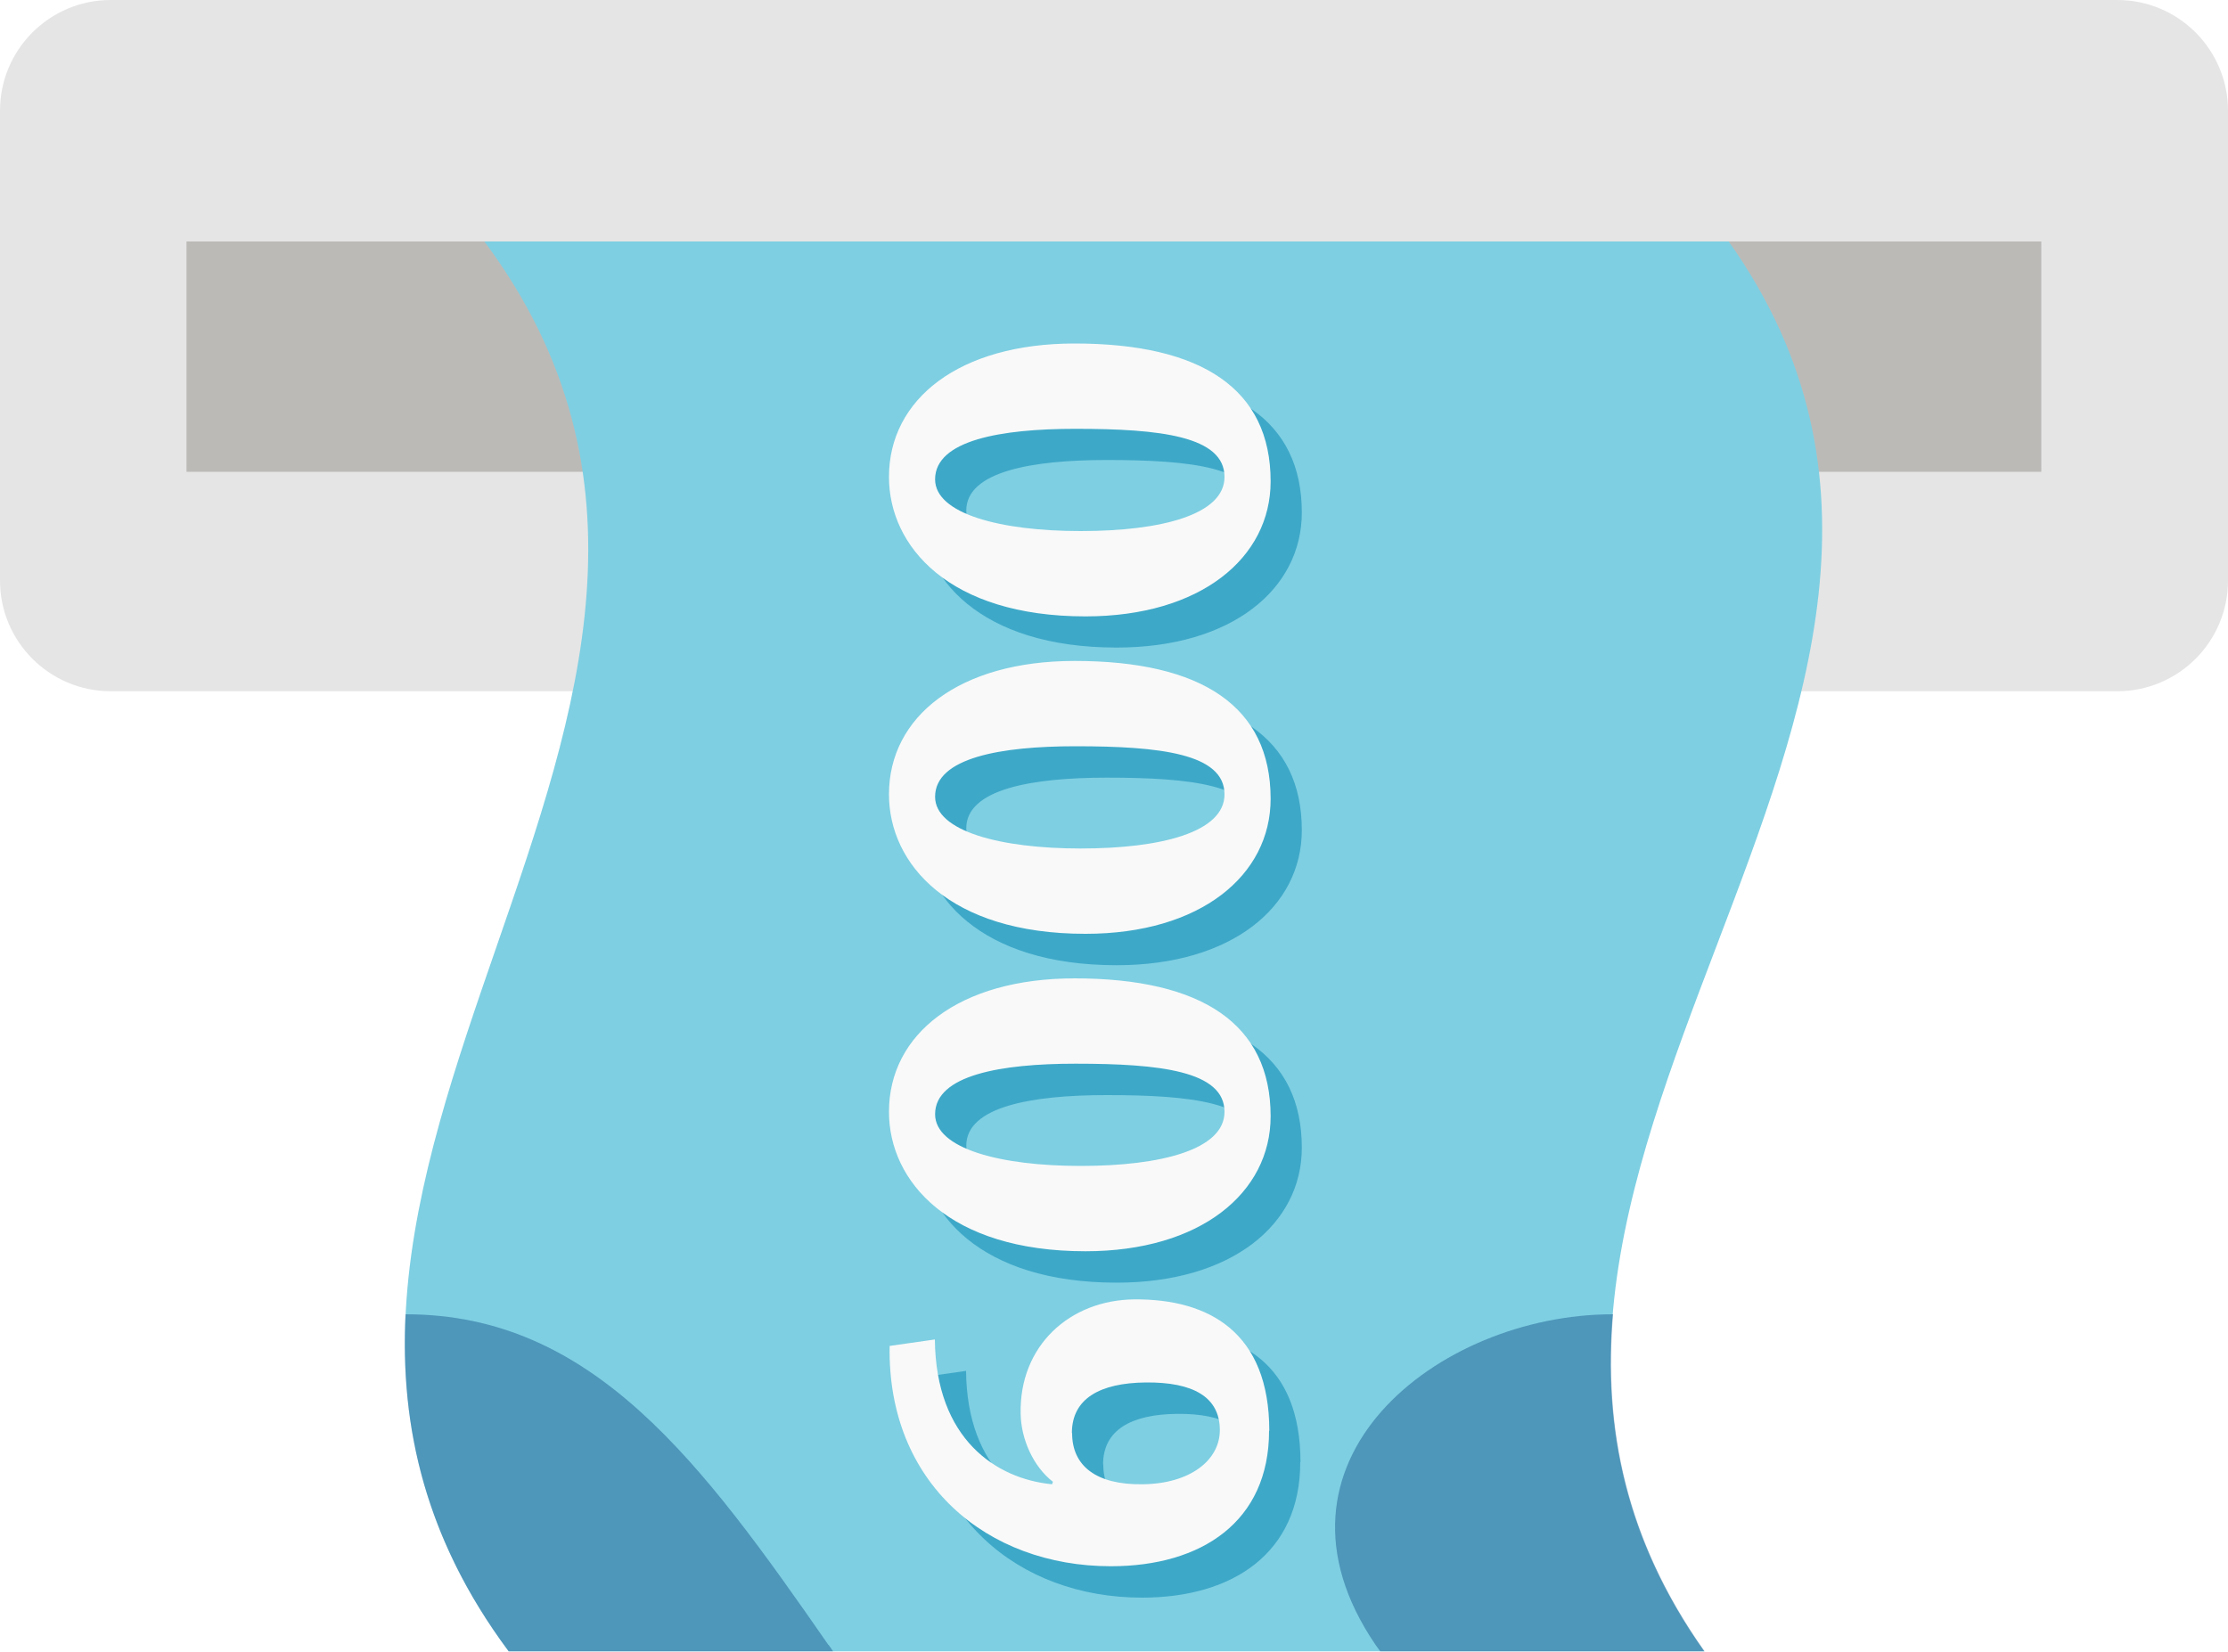
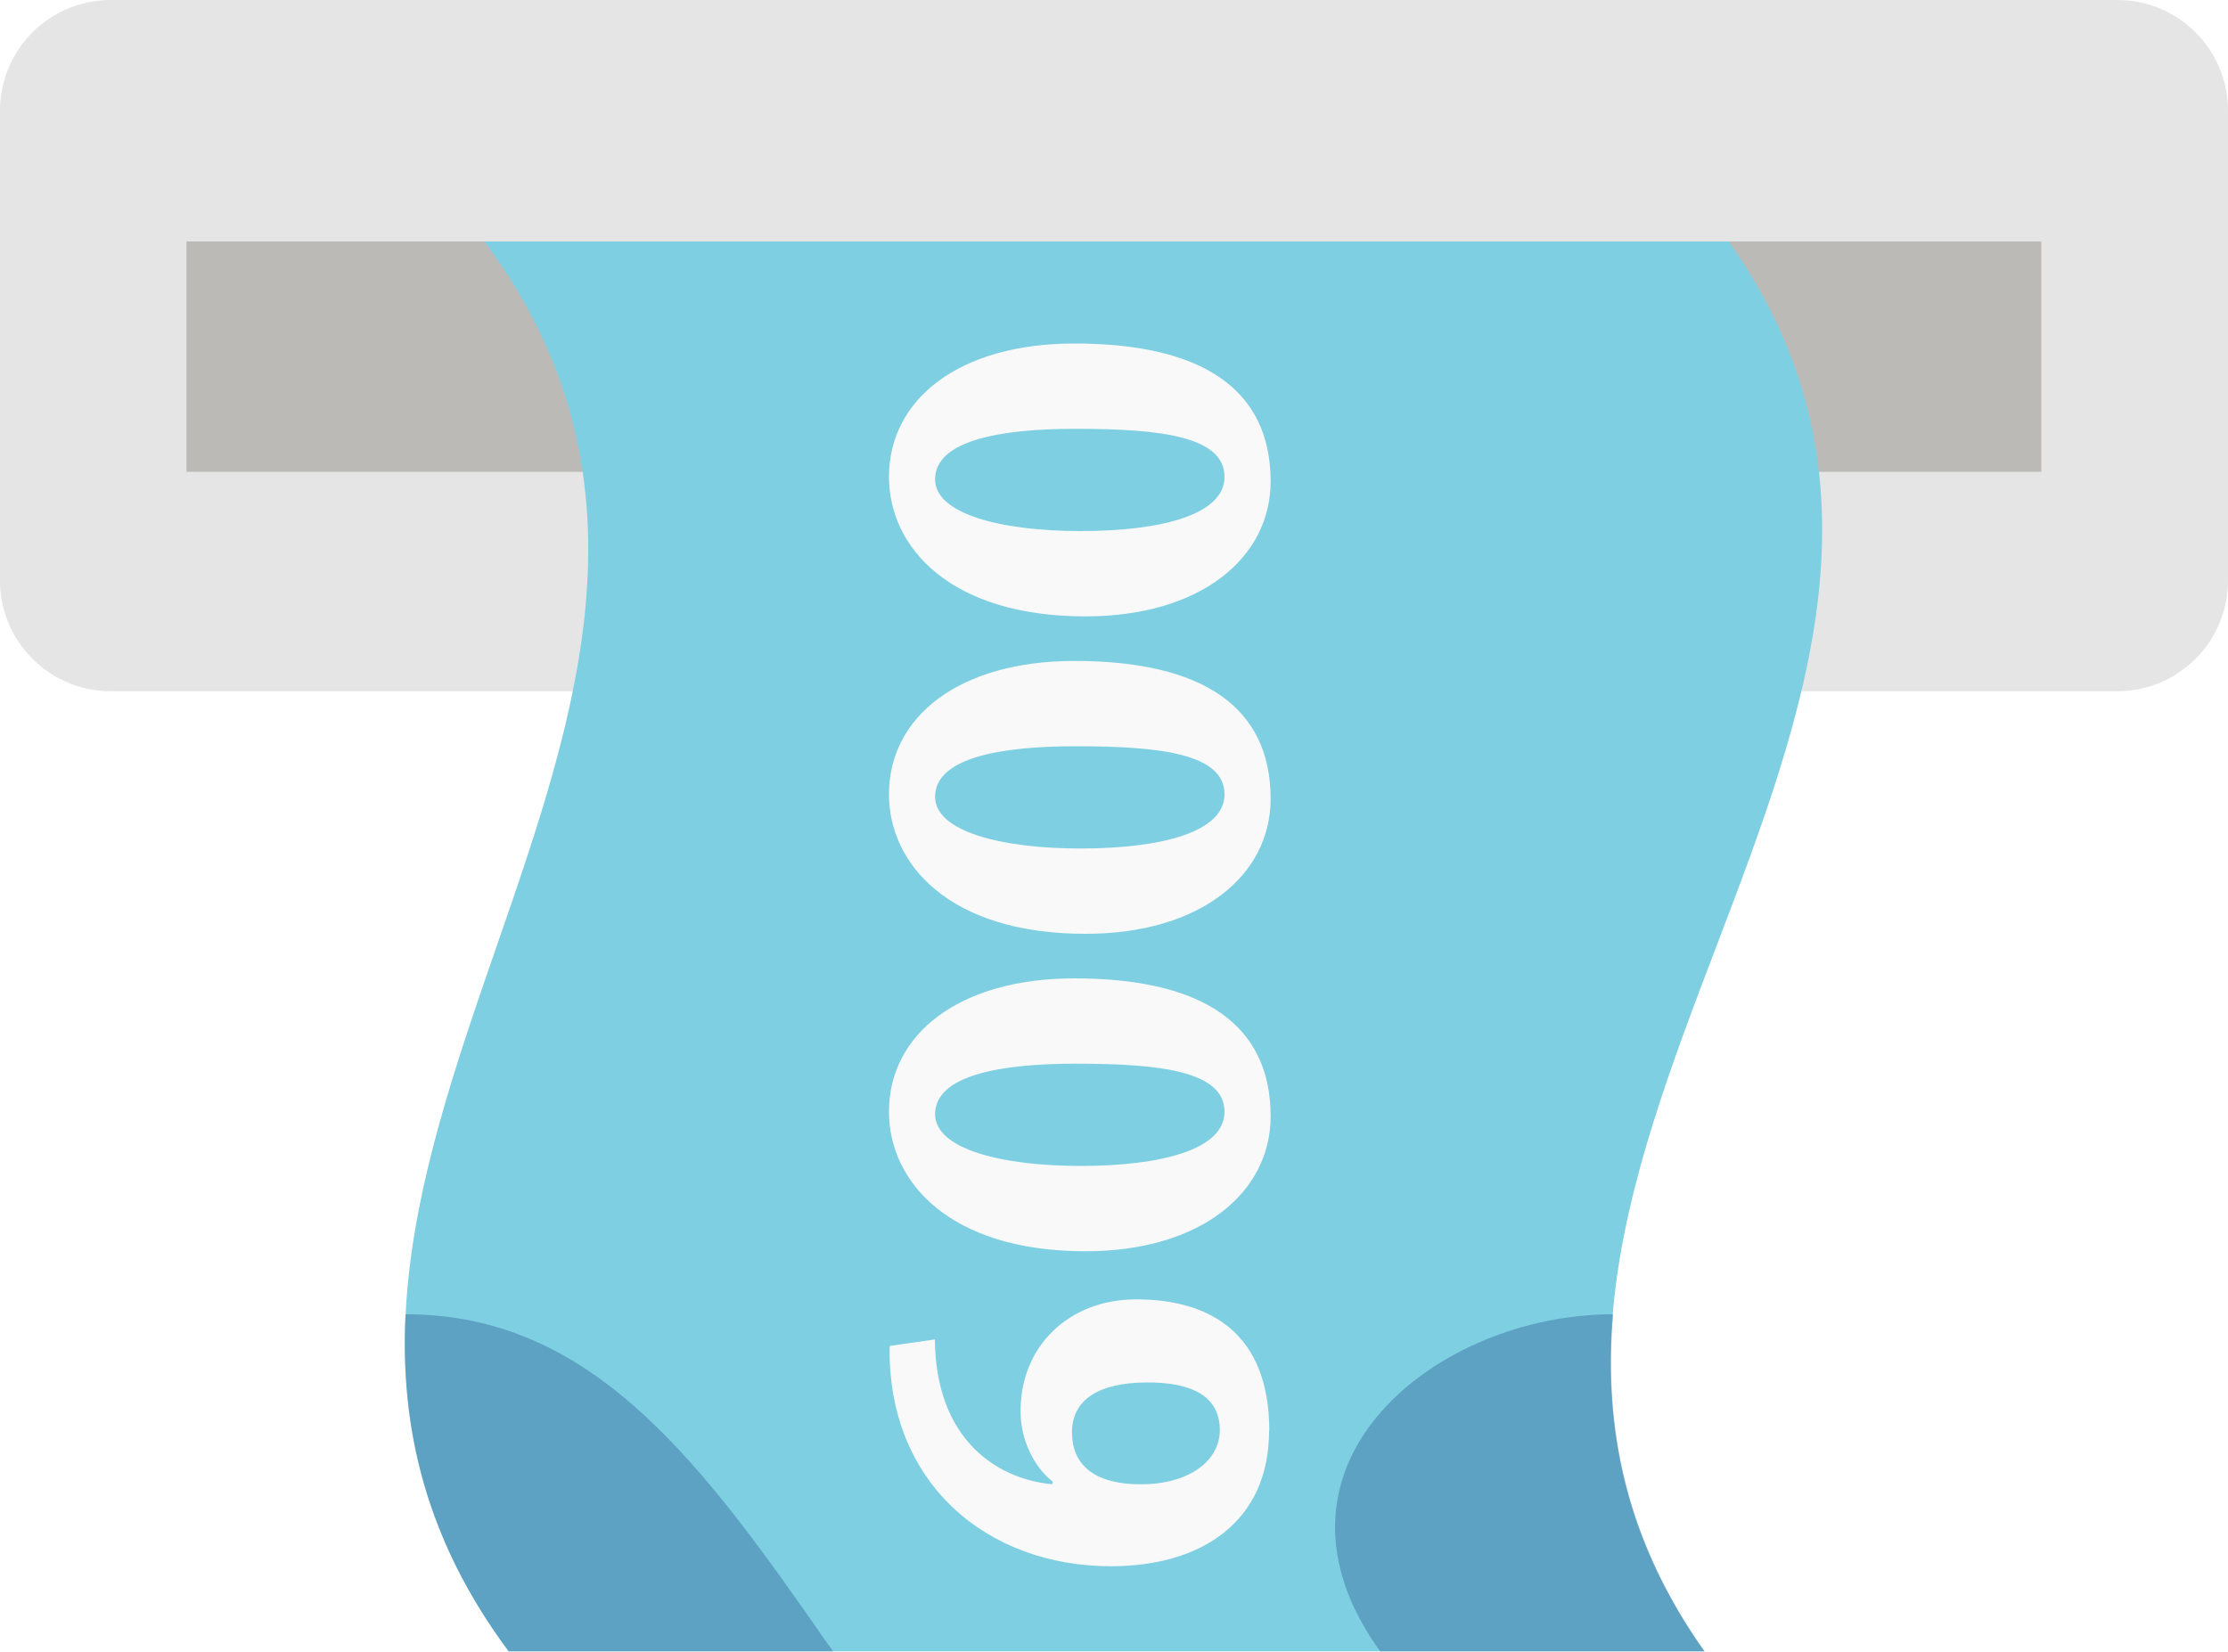
<svg xmlns="http://www.w3.org/2000/svg" viewBox="0 0 100 74.13">
-   <defs>
-     <style>.cls-1{fill:#f9f9f9;}.cls-2{fill:#e5e5e5;}.cls-3{fill:#7ecfe2;}.cls-4{fill:#bcbab7;}.cls-5,.cls-6{mix-blend-mode:multiply;}.cls-6{fill:#3b73a4;opacity:.5;}.cls-7{isolation:isolate;}</style>
-   </defs>
-   <g class="cls-7">
-     <g id="_層_1">
-       <g>
-         <g>
-           <rect class="cls-2" x="0" y="0" width="100" height="31.03" rx="4.97" ry="4.97" />
-           <rect class="cls-4" x="8.37" y="10.84" width="83.25" height="10.34" />
-           <g>
-             <path class="cls-3" d="M21.74,10.84c15.7,21.1-14.6,42.19,1.09,63.29,17.89,0,35.78,0,53.66,0-14.97-21.1,16.06-42.19,1.1-63.29-18.62,0-37.24,0-55.85,0Z" />
-             <path class="cls-6" d="M37.19,73.84c.07,.1,.14,.19,.2,.29-4.85,0-9.7,0-14.56,0-3.75-5.04-4.88-10.08-4.63-15.13h.02c8.39,0,13.27,6.64,18.96,14.84Z" />
-             <path class="cls-6" d="M72.4,59c-.42,5.04,.53,10.08,4.11,15.13-4.85,0-9.7,0-14.56,0-.07-.1-.14-.19-.21-.29-5.59-8.2,2.78-14.84,10.64-14.84h.02Z" />
-           </g>
-         </g>
-         <g class="cls-5">
-           <g>
-             <path class="cls-3" d="M58.36,65.64c0,4.08-3.03,6.08-7.1,6.08-5.57,0-10.04-3.74-9.93-9.89l2.03-.29c.04,4.48,2.76,6.26,5.26,6.5l.04-.11c-.89-.69-1.43-1.92-1.45-3.05-.07-3.05,2.2-5.12,5.12-5.14,3.32-.02,6.04,1.47,6.04,5.9Zm-8.84,.11c0,1.47,1.09,2.32,3.16,2.29,2.12-.02,3.47-1.07,3.47-2.43,0-1.49-1.2-2.16-3.32-2.14-2.07,.02-3.32,.73-3.32,2.27Z" />
-             <path class="cls-3" d="M50.12,57.58c-6.12,0-8.82-3.14-8.82-6.26,0-3.5,3.16-5.99,8.33-5.99,5.72,0,8.8,2.05,8.8,6.19,0,3.43-3.14,6.06-8.31,6.06Zm-.45-8.42c-3.34,0-6.3,.51-6.3,2.27,0,1.54,2.92,2.32,6.53,2.32s6.46-.73,6.46-2.43c0-1.83-2.89-2.16-6.68-2.16Z" />
-             <path class="cls-3" d="M50.12,43.33c-6.12,0-8.82-3.14-8.82-6.26,0-3.5,3.16-5.99,8.33-5.99,5.72,0,8.8,2.05,8.8,6.19,0,3.43-3.14,6.06-8.31,6.06Zm-.45-8.42c-3.34,0-6.3,.51-6.3,2.27,0,1.54,2.92,2.32,6.53,2.32s6.46-.73,6.46-2.43c0-1.83-2.89-2.16-6.68-2.16Z" />
-             <path class="cls-3" d="M50.12,29.07c-6.12,0-8.82-3.14-8.82-6.26,0-3.5,3.16-5.99,8.33-5.99,5.72,0,8.8,2.05,8.8,6.19,0,3.43-3.14,6.06-8.31,6.06Zm-.45-8.42c-3.34,0-6.3,.51-6.3,2.27,0,1.54,2.92,2.32,6.53,2.32s6.46-.73,6.46-2.43c0-1.83-2.89-2.16-6.68-2.16Z" />
-           </g>
-         </g>
-         <g>
-           <path class="cls-1" d="M56.96,64.23c0,4.08-3.03,6.08-7.1,6.08-5.57,0-10.04-3.74-9.93-9.89l2.03-.29c.04,4.48,2.76,6.26,5.26,6.5l.04-.11c-.89-.69-1.43-1.92-1.45-3.05-.07-3.05,2.2-5.12,5.12-5.14,3.32-.02,6.04,1.47,6.04,5.9Zm-8.84,.11c0,1.47,1.09,2.32,3.16,2.29,2.12-.02,3.47-1.07,3.47-2.43,0-1.49-1.2-2.16-3.32-2.14-2.07,.02-3.32,.73-3.32,2.27Z" />
-           <path class="cls-1" d="M48.72,56.17c-6.12,0-8.82-3.14-8.82-6.26,0-3.5,3.16-5.99,8.33-5.99,5.72,0,8.8,2.05,8.8,6.19,0,3.43-3.14,6.06-8.31,6.06Zm-.45-8.42c-3.34,0-6.3,.51-6.3,2.27,0,1.54,2.92,2.32,6.53,2.32s6.46-.73,6.46-2.43c0-1.83-2.89-2.16-6.68-2.16Z" />
-           <path class="cls-1" d="M48.72,41.92c-6.12,0-8.82-3.14-8.82-6.26,0-3.5,3.16-5.99,8.33-5.99,5.72,0,8.8,2.05,8.8,6.19,0,3.43-3.14,6.06-8.31,6.06Zm-.45-8.42c-3.34,0-6.3,.51-6.3,2.27,0,1.54,2.92,2.32,6.53,2.32s6.46-.73,6.46-2.43c0-1.83-2.89-2.16-6.68-2.16Z" />
-           <path class="cls-1" d="M48.72,27.67c-6.12,0-8.82-3.14-8.82-6.26,0-3.5,3.16-5.99,8.33-5.99,5.72,0,8.8,2.05,8.8,6.19,0,3.43-3.14,6.06-8.31,6.06Zm-.45-8.42c-3.34,0-6.3,.51-6.3,2.27,0,1.54,2.92,2.32,6.53,2.32s6.46-.73,6.46-2.43c0-1.83-2.89-2.16-6.68-2.16Z" />
-         </g>
-       </g>
-     </g>
+   <rect fill="#e5e5e5" height="31.03" rx="4.97" width="100" />
+   <path d="m8.37 10.84h83.25v10.34h-83.25z" fill="#bcbab7" />
+   <path d="m21.74 10.84c15.7 21.1-14.6 42.19 1.09 63.29h53.66c-14.97-21.1 16.06-42.19 1.1-63.29-18.62 0-37.24 0-55.85 0z" fill="#7ecfe2" />
+   <path d="m37.19 73.84c.07.1.14.19.2.29-4.85 0-9.7 0-14.56 0-3.75-5.04-4.88-10.08-4.63-15.13h.02c8.39 0 13.27 6.64 18.96 14.84z" fill="#3b73a4" opacity=".5" />
+   <path d="m72.4 59c-.42 5.04.53 10.08 4.11 15.13-4.85 0-9.7 0-14.56 0-.07-.1-.14-.19-.21-.29-5.59-8.2 2.78-14.84 10.64-14.84z" fill="#3b73a4" opacity=".5" />
+   <g fill="#7ecfe2">
+     <path d="m58.36 65.64c0 4.08-3.03 6.08-7.1 6.08-5.57 0-10.04-3.74-9.93-9.89l2.03-.29c.04 4.48 2.76 6.26 5.26 6.5l.04-.11c-.89-.69-1.43-1.92-1.45-3.05-.07-3.05 2.2-5.12 5.12-5.14 3.32-.02 6.04 1.47 6.04 5.9zm-8.84.11c0 1.47 1.09 2.32 3.16 2.29 2.12-.02 3.47-1.07 3.47-2.43 0-1.49-1.2-2.16-3.32-2.14-2.07.02-3.32.73-3.32 2.27z" />
+     <path d="m50.12 57.58c-6.12 0-8.82-3.14-8.82-6.26 0-3.5 3.16-5.99 8.33-5.99 5.72 0 8.8 2.05 8.8 6.19 0 3.43-3.14 6.06-8.31 6.06zm-.45-8.42c-3.34 0-6.3.51-6.3 2.27 0 1.54 2.92 2.32 6.53 2.32s6.46-.73 6.46-2.43c0-1.83-2.89-2.16-6.68-2.16z" />
+     <path d="m50.12 43.33c-6.12 0-8.82-3.14-8.82-6.26 0-3.5 3.16-5.99 8.33-5.99 5.72 0 8.8 2.05 8.8 6.19 0 3.43-3.14 6.06-8.31 6.06zm-.45-8.42c-3.34 0-6.3.51-6.3 2.27 0 1.54 2.92 2.32 6.53 2.32s6.46-.73 6.46-2.43c0-1.83-2.89-2.16-6.68-2.16z" />
+     <path d="m50.12 29.07c-6.12 0-8.82-3.14-8.82-6.26 0-3.5 3.16-5.99 8.33-5.99 5.72 0 8.8 2.05 8.8 6.19 0 3.43-3.14 6.06-8.31 6.06zm-.45-8.42c-3.34 0-6.3.51-6.3 2.27 0 1.54 2.92 2.32 6.53 2.32s6.46-.73 6.46-2.43c0-1.83-2.89-2.16-6.68-2.16z" />
  </g>
+   <path d="m56.96 64.23c0 4.08-3.03 6.08-7.1 6.08-5.57 0-10.04-3.74-9.93-9.89l2.03-.29c.04 4.48 2.76 6.26 5.26 6.5l.04-.11c-.89-.69-1.43-1.92-1.45-3.05-.07-3.05 2.2-5.12 5.12-5.14 3.32-.02 6.04 1.47 6.04 5.9zm-8.84.11c0 1.47 1.09 2.32 3.16 2.29 2.12-.02 3.47-1.07 3.47-2.43 0-1.49-1.2-2.16-3.32-2.14-2.07.02-3.32.73-3.32 2.27z" fill="#f9f9f9" />
+   <path d="m48.72 56.17c-6.12 0-8.82-3.14-8.82-6.26 0-3.5 3.16-5.99 8.33-5.99 5.72 0 8.8 2.05 8.8 6.19 0 3.43-3.14 6.06-8.31 6.06zm-.45-8.42c-3.34 0-6.3.51-6.3 2.27 0 1.54 2.92 2.32 6.53 2.32s6.46-.73 6.46-2.43c0-1.83-2.89-2.16-6.68-2.16z" fill="#f9f9f9" />
+   <path d="m48.72 41.92c-6.12 0-8.82-3.14-8.82-6.26 0-3.5 3.16-5.99 8.33-5.99 5.72 0 8.8 2.05 8.8 6.19 0 3.43-3.14 6.06-8.31 6.06zm-.45-8.42c-3.34 0-6.3.51-6.3 2.27 0 1.54 2.92 2.32 6.53 2.32s6.46-.73 6.46-2.43c0-1.83-2.89-2.16-6.68-2.16z" fill="#f9f9f9" />
+   <path d="m48.72 27.67c-6.12 0-8.82-3.14-8.82-6.26 0-3.5 3.16-5.99 8.33-5.99 5.72 0 8.8 2.05 8.8 6.19 0 3.43-3.14 6.06-8.31 6.06zm-.45-8.42c-3.34 0-6.3.51-6.3 2.27 0 1.54 2.92 2.32 6.53 2.32s6.46-.73 6.46-2.43c0-1.83-2.89-2.16-6.68-2.16z" fill="#f9f9f9" />
</svg>
